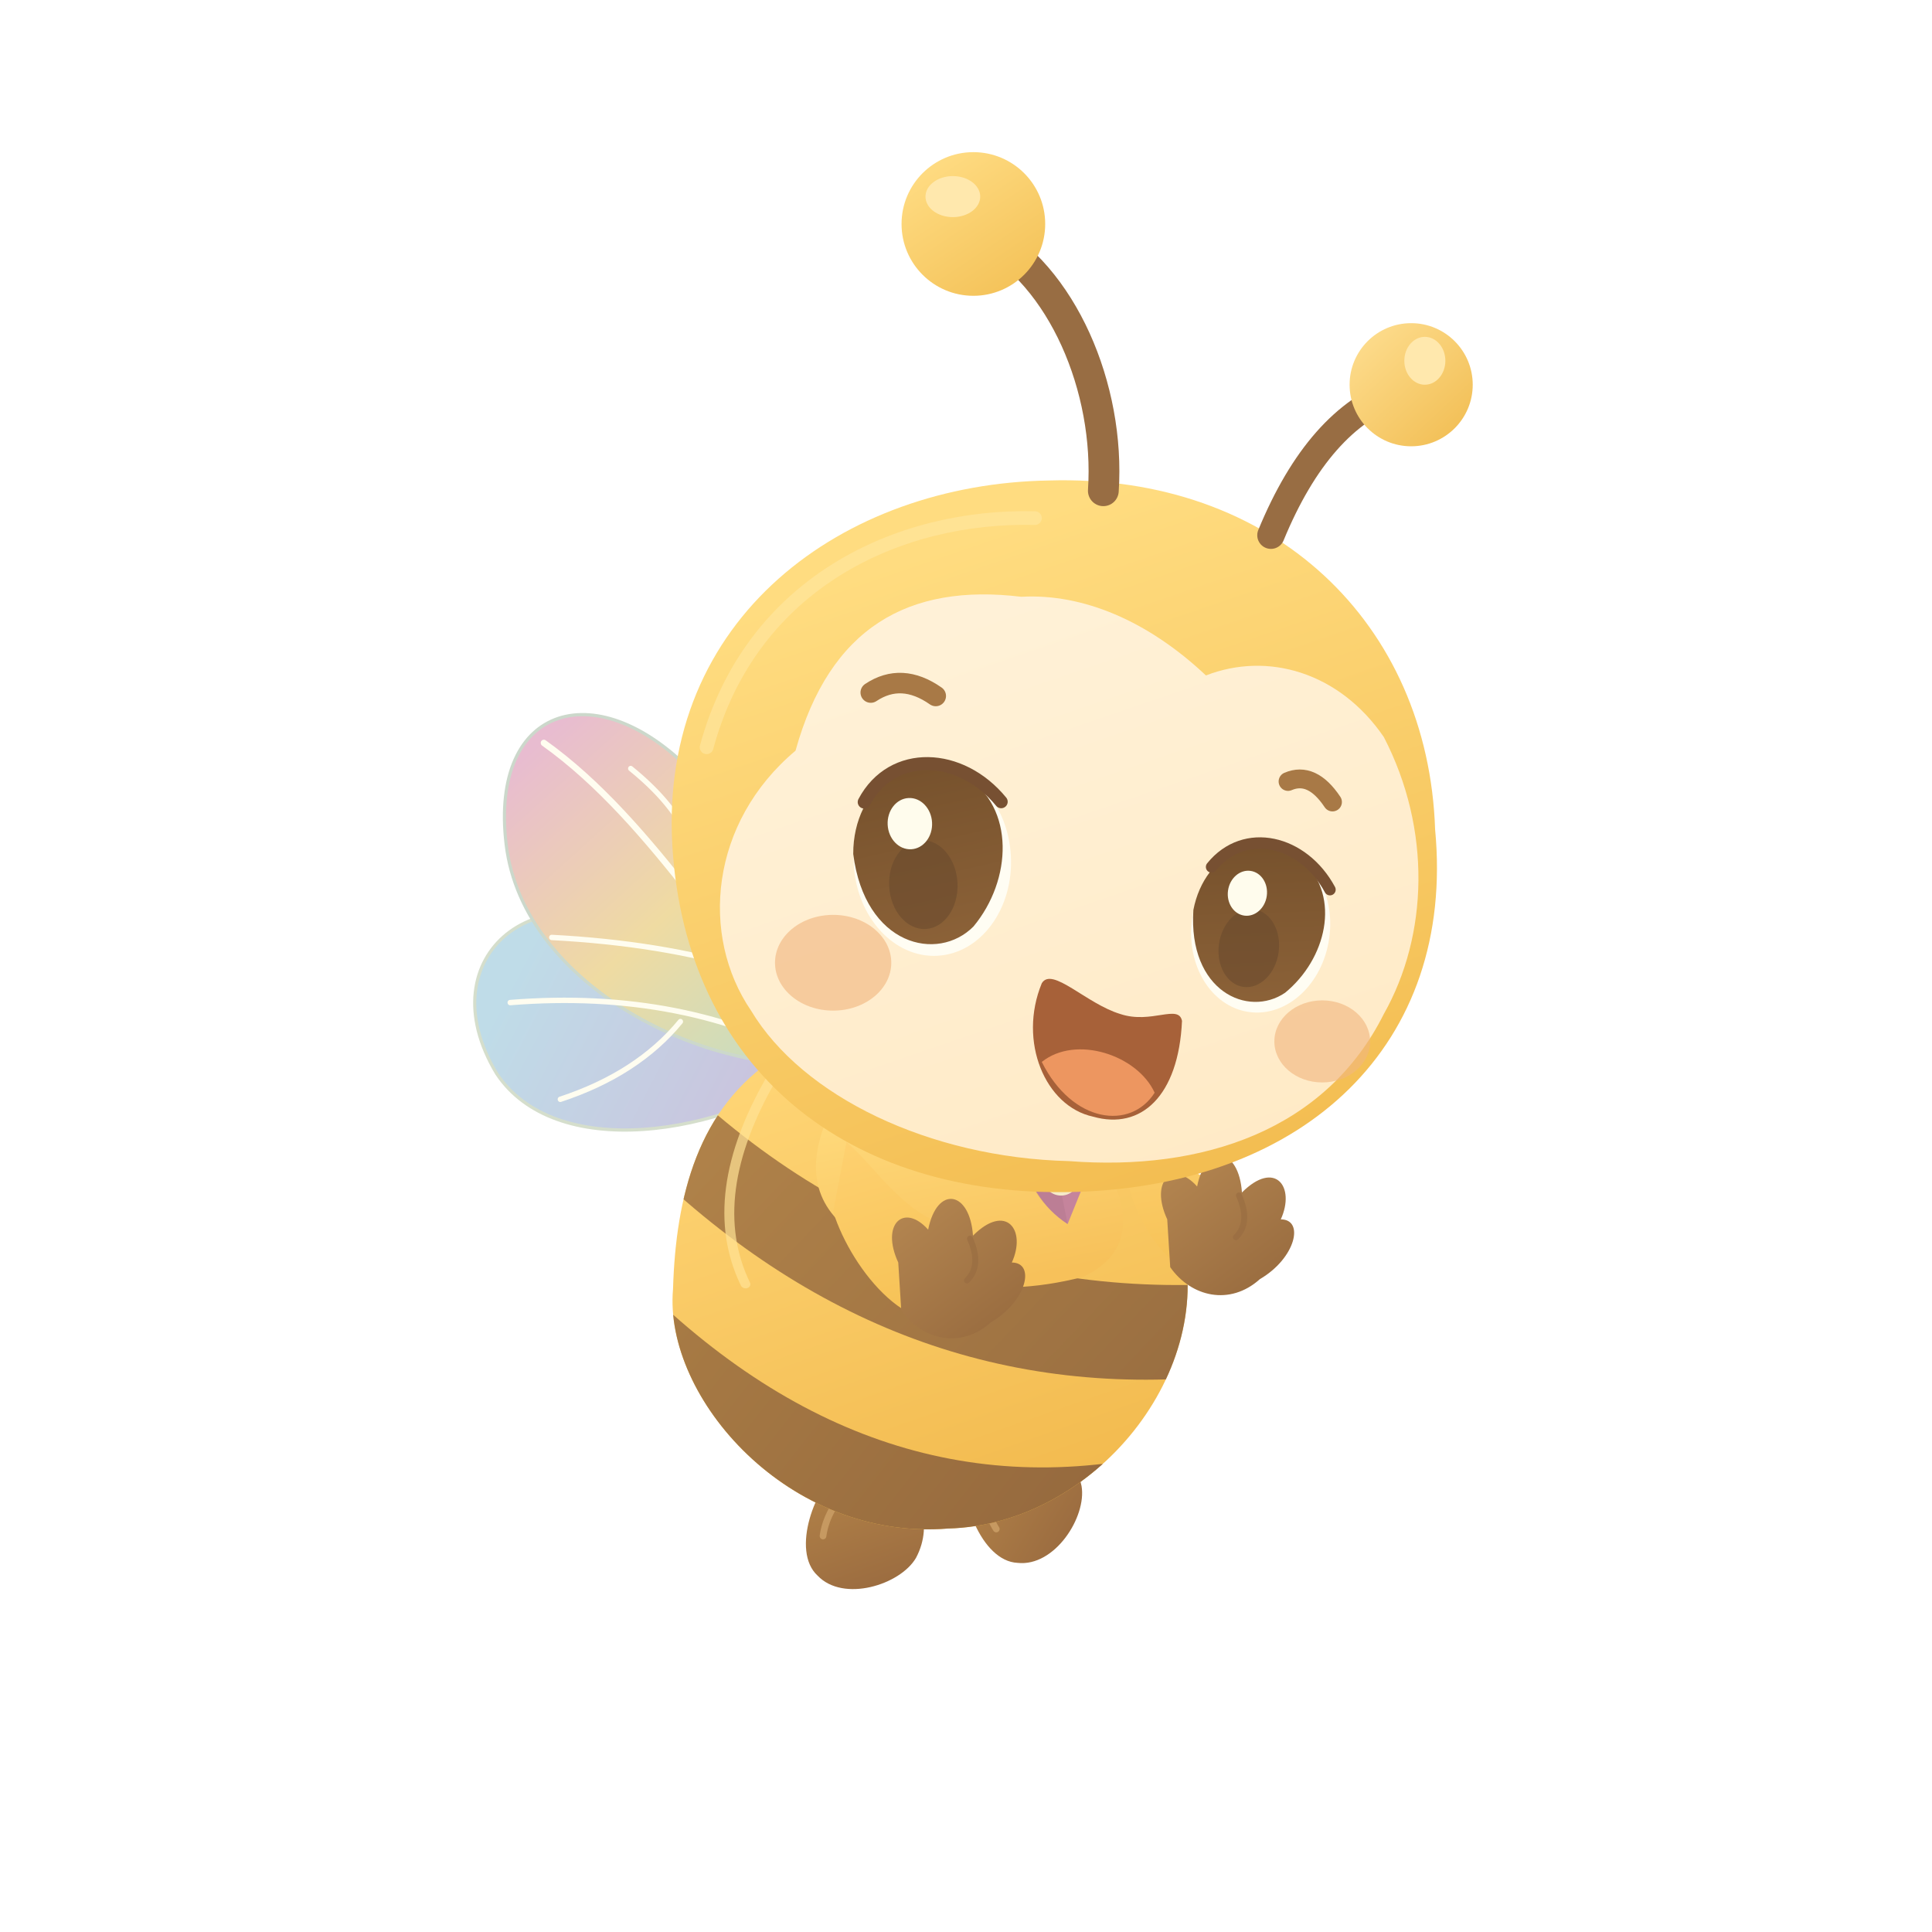
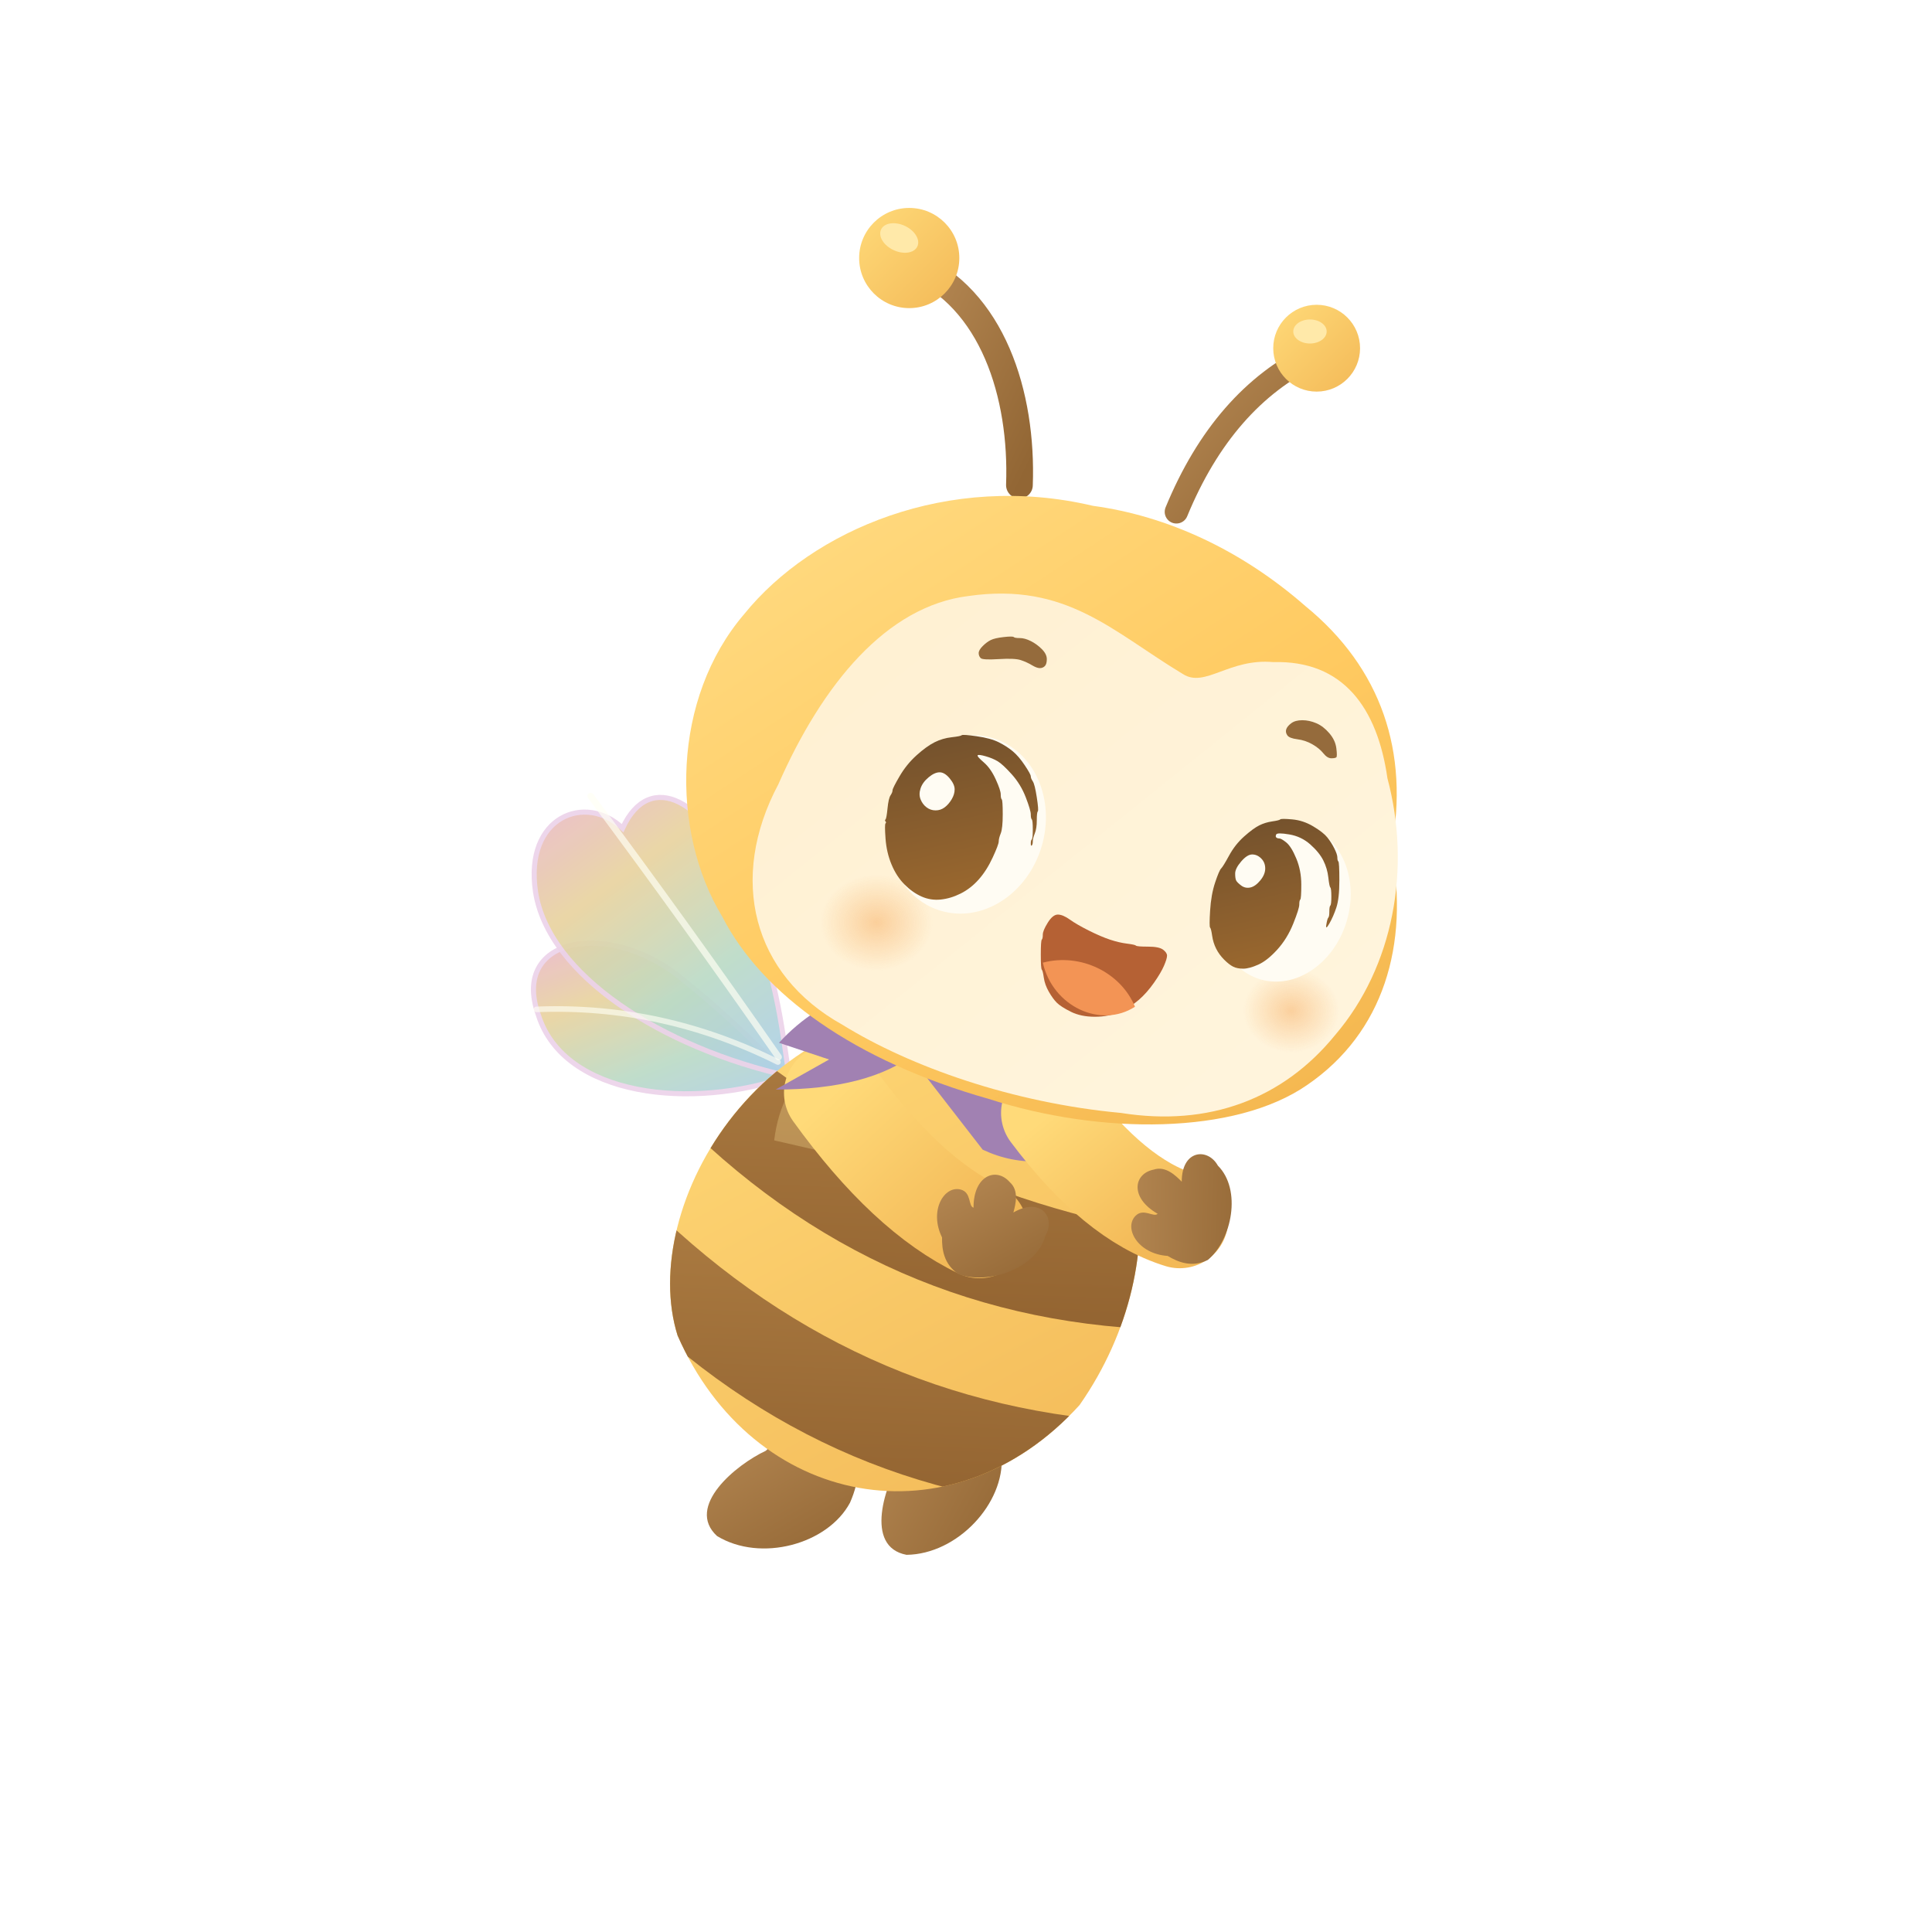
- <svg xmlns="http://www.w3.org/2000/svg" width="512" height="512" viewBox="0 0 512 512">
+ <svg xmlns="http://www.w3.org/2000/svg" viewBox="0 0 512 512" width="512" height="512">
  <defs>
-     <linearGradient id="paint-1" gradientUnits="userSpaceOnUse" x1="-135" y1="-72" x2="0" y2="20">
-       <stop offset="0" stop-color="#BFDCE8" />
-       <stop offset="1" stop-color="#CDBDDB" />
+     <linearGradient id="faceGold" x1=".1" y1="0" x2=".85" y2="1" gradientUnits="objectBoundingBox">
+       <stop stop-color="#FFDB82" />
+       <stop offset=".55" stop-color="#FFCA61" />
+       <stop offset="1" stop-color="#F4B750" />
    </linearGradient>
-     <linearGradient id="paint-2" gradientUnits="userSpaceOnUse" x1="-123" y1="-161" x2="-7" y2="2">
-       <stop offset="0" stop-color="#E8BCD0" />
-       <stop offset="0.5" stop-color="#EFDBA2" />
-       <stop offset="1" stop-color="#C0DCC6" />
+     <linearGradient id="faceCream" x1="0" y1="0" x2="1" y2="1">
+       <stop stop-color="#FFF0D1" />
+       <stop offset="1" stop-color="#FFF5DE" />
    </linearGradient>
-     <linearGradient id="paint-3" gradientUnits="userSpaceOnUse" x1="-135" y1="-72" x2="0" y2="20">
-       <stop offset="0" stop-color="#BFDCE8" />
-       <stop offset="1" stop-color="#CDBDDB" />
+     <radialGradient id="cheek">
+       <stop stop-color="#F7AF64" stop-opacity=".65" />
+       <stop offset="1" stop-color="#F7AF64" stop-opacity="0" />
+     </radialGradient>
+     <linearGradient id="eyeBrown" x1="0" y1="0" x2=".2" y2="1">
+       <stop stop-color="#71502D" />
+       <stop offset="1" stop-color="#99672E" />
    </linearGradient>
-     <linearGradient id="paint-4" gradientUnits="userSpaceOnUse" x1="-123" y1="-161" x2="-7" y2="2">
-       <stop offset="0" stop-color="#E8BCD0" />
-       <stop offset="0.5" stop-color="#EFDBA2" />
-       <stop offset="1" stop-color="#C0DCC6" />
+     <linearGradient id="bodyGold" x1="0" y1="0" x2="1" y2="1">
+       <stop stop-color="#FFDA79" />
+       <stop offset="1" stop-color="#F3B957" />
    </linearGradient>
-     <linearGradient id="paint-5" gradientUnits="userSpaceOnUse" x1="-10" y1="-17" x2="20" y2="20">
-       <stop offset="0" stop-color="#B28248" />
-       <stop offset="1" stop-color="#996A3F" />
+     <linearGradient id="stripeBrown" x1="0" y1="0" x2="1" y2="1">
+       <stop stop-color="#AC7C42" />
+       <stop offset="1" stop-color="#90612F" />
    </linearGradient>
-     <linearGradient id="paint-6" gradientUnits="userSpaceOnUse" x1="-10" y1="-17" x2="20" y2="20">
-       <stop offset="0" stop-color="#B28248" />
-       <stop offset="1" stop-color="#996A3F" />
+     <linearGradient id="handBrown" x1="0" y1="0" x2="1" y2="1">
+       <stop stop-color="#B78A55" />
+       <stop offset="1" stop-color="#926634" />
    </linearGradient>
-     <linearGradient id="paint-7" gradientUnits="userSpaceOnUse" x1="-55" y1="-75" x2="60" y2="88">
-       <stop offset="0" stop-color="#FFD677" />
-       <stop offset="1" stop-color="#F0B648" />
+     <linearGradient id="wing" x1="0" y1="0" x2="1" y2="1">
+       <stop stop-color="#ECD2E9" />
+       <stop offset="1" stop-color="#BAA3DA" />
    </linearGradient>
-     <clipPath id="clip-8">
-       <path d="M-62 -65 C-22 -97 50 -72 68 -34 C88 10 61 72 18 84 C-28 100 -74 60 -78 22 C-83 -10 -82 -42 -62 -65Z" />
-     </clipPath>
-     <linearGradient id="paint-9" gradientUnits="userSpaceOnUse" x1="-90" y1="-50" x2="80" y2="40">
-       <stop offset="0" stop-color="#B2844A" />
-       <stop offset="1" stop-color="#986D40" />
+     <linearGradient id="accessory" x1="0" y1="0" x2="1" y2="1">
+       <stop stop-color="#A181B2" />
+       <stop offset="1" stop-color="#A181B2" />
    </linearGradient>
-     <linearGradient id="paint-10" gradientUnits="userSpaceOnUse" x1="-95" y1="20" x2="70" y2="90">
-       <stop offset="0" stop-color="#AA7D45" />
-       <stop offset="1" stop-color="#93673D" />
+     <linearGradient id="page" x1="0" y1="0" x2="1" y2="1">
+       <stop stop-color="#FFFAE8" />
+       <stop offset="1" stop-color="#E4D8B6" />
    </linearGradient>
-     <linearGradient id="paint-11" gradientUnits="userSpaceOnUse" x1="0" y1="-70" x2="30" y2="-10">
-       <stop offset="0" stop-color="#FFDA7C" />
-       <stop offset="1" stop-color="#F7C15A" />
+     <linearGradient id="leaf" x1="0" y1="0" x2="1" y2="1">
+       <stop stop-color="#AEC889" />
+       <stop offset="1" stop-color="#6F9C67" />
    </linearGradient>
-     <linearGradient id="paint-12" gradientUnits="userSpaceOnUse" x1="0" y1="-20" x2="21" y2="50">
-       <stop offset="0" stop-color="#FFD374" />
-       <stop offset="1" stop-color="#F5BF51" />
+     <linearGradient id="pot" x1="0" y1="0" x2="1" y2="1">
+       <stop stop-color="#E7B384" />
+       <stop offset="1" stop-color="#C48F66" />
    </linearGradient>
-     <linearGradient id="paint-13" gradientUnits="userSpaceOnUse" x1="-15" y1="-20" x2="15" y2="20">
-       <stop offset="0" stop-color="#B38550" />
-       <stop offset="1" stop-color="#9A6D40" />
-     </linearGradient>
-     <linearGradient id="paint-14" gradientUnits="userSpaceOnUse" x1="0" y1="-20" x2="13" y2="45">
-       <stop offset="0" stop-color="#FFD374" />
-       <stop offset="1" stop-color="#F5BF51" />
-     </linearGradient>
-     <linearGradient id="paint-15" gradientUnits="userSpaceOnUse" x1="-15" y1="-20" x2="15" y2="20">
-       <stop offset="0" stop-color="#B38550" />
-       <stop offset="1" stop-color="#9A6D40" />
-     </linearGradient>
-     <linearGradient id="paint-16" gradientUnits="userSpaceOnUse" x1="0" y1="-100" x2="65" y2="90">
-       <stop offset="0" stop-color="#ACC68F" />
-       <stop offset="1" stop-color="#C5849C" />
-     </linearGradient>
-     <linearGradient id="paint-17" gradientUnits="userSpaceOnUse" x1="0" y1="-100" x2="65" y2="90">
-       <stop offset="0" stop-color="#FFDC80" />
-       <stop offset="1" stop-color="#F3BD51" />
-     </linearGradient>
-     <linearGradient id="paint-18" gradientUnits="userSpaceOnUse" x1="0" y1="-100" x2="65" y2="90">
-       <stop offset="0" stop-color="#FFF2D9" />
-       <stop offset="1" stop-color="#FFEAC6" />
-     </linearGradient>
-     <linearGradient id="paint-19" gradientUnits="userSpaceOnUse" x1="0" y1="-27" x2="9" y2="25">
-       <stop offset="0" stop-color="#77522D" />
-       <stop offset="1" stop-color="#8C6238" />
-     </linearGradient>
-     <linearGradient id="paint-20" gradientUnits="userSpaceOnUse" x1="0" y1="-27" x2="9" y2="25">
-       <stop offset="0" stop-color="#77522D" />
-       <stop offset="1" stop-color="#8C6238" />
-     </linearGradient>
-     <linearGradient id="paint-21" gradientUnits="userSpaceOnUse" x1="-50" y1="-98" x2="-20" y2="-53">
-       <stop offset="0" stop-color="#FFDC83" />
-       <stop offset="1" stop-color="#F2BE52" />
-     </linearGradient>
-     <linearGradient id="paint-22" gradientUnits="userSpaceOnUse" x1="22" y1="-64" x2="55" y2="-29">
-       <stop offset="0" stop-color="#FFE196" />
-       <stop offset="1" stop-color="#F2BF56" />
-     </linearGradient>
-     <linearGradient id="paint-23" gradientUnits="userSpaceOnUse" x1="0" y1="-29" x2="12" y2="38">
-       <stop offset="0" stop-color="#FFE19A" />
-       <stop offset="1" stop-color="#EDB044" />
+     <linearGradient id="wingMulti" x1="0" y1="0" x2="1" y2="1">
+       <stop stop-color="#E9B6CE" />
+       <stop offset=".32" stop-color="#E8D39F" />
+       <stop offset=".66" stop-color="#BBDAC6" />
+       <stop offset="1" stop-color="#ACCEEA" />
    </linearGradient>
  </defs>
-   <g id="actor" transform="translate(30.72 30.72) rotate(0) scale(0.88 0.88)">
-     <g id="actor0--wings" transform="translate(215 285) rotate(0) scale(1 1)">
-       <g id="actor0--wings0--wing-left" transform="translate(0 0) rotate(-6) scale(0.63 0.65)">
-         <path id="actor0--wings0--wing-left0--lower-wing" d="M0 0 C-57 30 -136 32 -159 -11 C-187 -69 -127 -105 -77 -64 C-40 -35 -15 -7 0 0Z" fill="url(#paint-1)" stroke="#D5DECC" stroke-width="1.5" stroke-linecap="round" stroke-linejoin="round" />
-         <path id="actor0--wings0--wing-left1--upper-wing" d="M0 0 C-57 1 -142 -49 -143 -116 C-144 -182 -90 -191 -49 -138 C-17 -98 4 -32 0 0Z" fill="url(#paint-2)" stroke="#CCD8CB" stroke-width="1.5" stroke-linecap="round" stroke-linejoin="round" />
-         <path d="M-3 -4 C-41 -49 -71 -119 -120 -161" fill="none" stroke="#FFFDF0" stroke-width="3" stroke-linecap="round" stroke-linejoin="round" />
-         <path d="M-35 -47 Q-74 -63 -126 -71 M-57 -84 Q-46 -112 -80 -145 M-5 0 Q-65 -41 -149 -43 M-69 -26 Q-92 -4 -130 4" fill="none" stroke="#FFFDF0" stroke-width="2.5" stroke-linecap="round" stroke-linejoin="round" />
+   <g id="character" transform="translate(256 256) scale(.885) translate(-256 -256)" data-theme="rainbow" data-stage="1">
+     <g id="wing-right" transform="translate(293 291) rotate(-6) scale(-0.45 0.45)">
+       <path d="M0 0 C-36 18-87 19-101-12 C-116-42-76-53-45-32 C-24-19-11-8 0 0Z" fill="url(#wingMulti)" opacity=".92" stroke="#ECD2E9" stroke-width="2" />
+       <path d="M0 0 C-51-5-99-28-108-60 C-116-89-93-101-77-89 C-69-114-45-103-30-75 C-10-42-5-18 0 0Z" fill="url(#wingMulti)" opacity=".92" stroke="#ECD2E9" stroke-width="2" />
+       <path d="M-5-7 Q-48-55-91-100" fill="none" stroke="#FFFFF4" stroke-width="2.6" stroke-linecap="round" stroke-linejoin="round" opacity=".68" />
+       <path d="M-5-5 Q-53-22-102-14" fill="none" stroke="#FFFFF4" stroke-width="2.2" stroke-linecap="round" stroke-linejoin="round" opacity=".64" />
+     </g>
+     <g id="wing-left" transform="translate(203 289) rotate(7) scale(0.76 0.76)">
+       <path d="M0 0 C-36 18-87 19-101-12 C-116-42-76-53-45-32 C-24-19-11-8 0 0Z" fill="url(#wingMulti)" opacity=".92" stroke="#ECD2E9" stroke-width="2" />
+       <path d="M0 0 C-51-5-99-28-108-60 C-116-89-93-101-77-89 C-69-114-45-103-30-75 C-10-42-5-18 0 0Z" fill="url(#wingMulti)" opacity=".92" stroke="#ECD2E9" stroke-width="2" />
+       <path d="M-5-7 Q-48-55-91-100" fill="none" stroke="#FFFFF4" stroke-width="2.6" stroke-linecap="round" stroke-linejoin="round" opacity=".68" />
+       <path d="M-5-5 Q-53-22-102-14" fill="none" stroke="#FFFFF4" stroke-width="2.2" stroke-linecap="round" stroke-linejoin="round" opacity=".64" />
+     </g>
+     <g id="feet">
+       <g id="foot-0" transform="translate(207 406.2) rotate(20)">
+         <path d="M-4-18 C9-21 18-10 17 5 C15 19-2 31-17 28 C-29 23-19 6-12-1Z" fill="url(#handBrown)" />
      </g>
-       <g id="actor0--wings1--wing-right" transform="translate(0 0) rotate(8) scale(-0.5 0.57)">
-         <path id="actor0--wings1--wing-right0--lower-wing" d="M0 0 C-57 30 -136 32 -159 -11 C-187 -69 -127 -105 -77 -64 C-40 -35 -15 -7 0 0Z" fill="url(#paint-3)" stroke="#D5DECC" stroke-width="1.5" stroke-linecap="round" stroke-linejoin="round" />
-         <path id="actor0--wings1--wing-right1--upper-wing" d="M0 0 C-57 1 -142 -49 -143 -116 C-144 -182 -90 -191 -49 -138 C-17 -98 4 -32 0 0Z" fill="url(#paint-4)" stroke="#CCD8CB" stroke-width="1.5" stroke-linecap="round" stroke-linejoin="round" />
-         <path d="M-3 -4 C-41 -49 -71 -119 -120 -161" fill="none" stroke="#FFFDF0" stroke-width="3" stroke-linecap="round" stroke-linejoin="round" />
-         <path d="M-35 -47 Q-74 -63 -126 -71 M-57 -84 Q-46 -112 -80 -145 M-5 0 Q-65 -41 -149 -43 M-69 -26 Q-92 -4 -130 4" fill="none" stroke="#FFFDF0" stroke-width="2.5" stroke-linecap="round" stroke-linejoin="round" />
+       <g id="foot-1" transform="translate(249 401.4) rotate(-12)">
+         <path d="M-4-18 C9-21 18-10 17 5 C15 19-2 31-17 28 C-29 23-19 6-12-1Z" fill="url(#handBrown)" />
      </g>
    </g>
-     <g id="actor1--foot-0" transform="translate(225 424) rotate(20) scale(0.84 0.84)">
-       <path d="M-14 -17 C-21 -7 -21 18 -9 23 C3 29 20 16 22 5 C24 -9 14 -20 2 -21Z" fill="url(#paint-5)" />
-       <path d="M-9 -12 Q-14 0 -12 9" fill="none" stroke="#C69961" stroke-width="2.4" stroke-linecap="round" stroke-linejoin="round" />
+     <g id="body" transform="translate(238 343) rotate(20)">
+       <defs>
+         <clipPath id="bodyClip">
+           <path d="M0 -80 C50.4 -80 77.76 -27.2 64.08 24.0 C42.48 76.8 -17.28 86.4 -56.16 45.6 C-80.64 13.6 -68.4 -61.6 0 -80Z" />
+         </clipPath>
+       </defs>
+       <path d="M0 -80 C50.4 -80 77.76 -27.2 64.08 24.0 C42.48 76.8 -17.28 86.4 -56.16 45.6 C-80.64 13.6 -68.4 -61.6 0 -80Z" fill="url(#bodyGold)" />
+       <g clip-path="url(#bodyClip)">
+         <path d="M-82 -48.0 Q0 -16.0 84 -36.0 L84 -7.2 Q0 22.4 -82 -17.6Z" fill="url(#stripeBrown)" />
+         <path d="M-82 9.6 Q0 48.8 84 22.4 L84 50.4 Q0 78.4 -82 37.6Z" fill="url(#stripeBrown)" />
+       </g>
+       <path d="M-48.96 -19.2 Q-56.16 -50.4 -18.72 -64.8 Q-35.28 -44.8 -36.0 -20.8Z" fill="#FFE59B" opacity=".28" />
    </g>
-     <g id="actor2--foot-1" transform="translate(272 415) rotate(-20) scale(0.84 0.84)">
-       <path d="M-14 -17 C-21 -7 -21 18 -9 23 C3 29 20 16 22 5 C24 -9 14 -20 2 -21Z" fill="url(#paint-6)" />
-       <path d="M-9 -12 Q-14 0 -12 9" fill="none" stroke="#C69961" stroke-width="2.4" stroke-linecap="round" stroke-linejoin="round" />
-     </g>
-     <g id="actor3--body" transform="translate(248 351) rotate(12) scale(1 0.86)">
-       <path id="actor3--body0--abdomen" d="M-62 -65 C-22 -97 50 -72 68 -34 C88 10 61 72 18 84 C-28 100 -74 60 -78 22 C-83 -10 -82 -42 -62 -65Z" fill="url(#paint-7)" />
-       <g id="actor3--body1--stripes" transform="translate(0 0) rotate(0) scale(1 1)" clip-path="url(#clip-8)">
-         <path d="M-105 -62 Q-12 15 93 -23 L91 11 Q-5 48 -97 -21Z" fill="url(#paint-9)" />
-         <path d="M-99 14 Q-9 88 76 43 L63 74 Q-24 116 -84 55Z" fill="url(#paint-10)" />
-       </g>
-       <path opacity="0.7" d="M-62 -58 Q-75 -12 -57 15" fill="none" stroke="#FFE395" stroke-width="3" stroke-linecap="round" stroke-linejoin="round" />
-       <path d="M-40 -61 Q0 -80 43 -50 Q59 -27 42 -12 Q2 11 -33 -13 Q-51 -26 -40 -61Z" fill="url(#paint-11)" />
-     </g>
-     <g id="actor4--arm-left" transform="translate(229 318) rotate(0) scale(1 1)">
-       <path d="M-9 -9 C-0.65 -2 7.54 12 21 16 Q38 29 27 42 C11.76 53 -7.33 30 -13 12 Z" fill="url(#paint-12)" />
-       <g id="actor4--arm-left1--palm" transform="translate(21 30) rotate(0) scale(0.9 0.9)">
-         <path d="M-16 -3 C-22 -16 -14 -23 -6 -14 C-3 -29 8 -27 9 -12 C20 -23 27 -14 22 -3 C30 -3 27 10 15 17 C5 26 -8 23 -15 13Z" fill="url(#paint-13)" />
-         <path opacity="0.55" d="M8 -11 Q12 -2 7 3" fill="none" stroke="#956A3F" stroke-width="2" stroke-linecap="round" stroke-linejoin="round" />
+     <g id="arm-left">
+       <path d="M216 294 Q238.0 324.5 260 335" fill="none" stroke="url(#bodyGold)" stroke-width="29" stroke-linecap="round" stroke-linejoin="round" />
+       <g transform="translate(260 335) rotate(15) scale(0.85)">
+         <path d="M-12 6 C-19-2-16-12-10-12 C-6-12-6-7-4-7 C-7-18 0-23 6-19 C10-17 10-12 10-9 C18-17 25-11 23-4 C23 8 8 18-3 17 C-9 15-11 10-12 6Z" fill="url(#handBrown)" />
      </g>
    </g>
-     <g id="actor5--arm-right" transform="translate(318 310) rotate(0) scale(1 1)">
-       <path d="M-9 -9 C-3.45 -3 1.62 7 13 11 Q30 24 19 37 C7.28 48 -9.49 28 -13 12 Z" fill="url(#paint-14)" />
-       <g id="actor5--arm-right1--palm" transform="translate(13 25) rotate(0) scale(0.9 0.9)">
-         <path d="M-16 -3 C-22 -16 -14 -23 -6 -14 C-3 -29 8 -27 9 -12 C20 -23 27 -14 22 -3 C30 -3 27 10 15 17 C5 26 -8 23 -15 13Z" fill="url(#paint-15)" />
-         <path opacity="0.55" d="M8 -11 Q12 -2 7 3" fill="none" stroke="#956A3F" stroke-width="2" stroke-linecap="round" stroke-linejoin="round" />
+     <g id="theme-scarf" transform="translate(272 275)">
+       <path d="M-49-13 Q-6 10 45-10 L26 34 Q6 44-11 36Z" fill="#A181B2" />
+       <path d="M-47-12 Q-62-7-72 4 L-57 9-73 18 Q-45 18-31 7Z" fill="#A181B2" />
+       <ellipse cx="7" cy="15" rx="12" ry="13" fill="#FFF0C7" />
+       <path d="M-1 18 Q7 2 15 18" fill="none" stroke="#D595AE" stroke-width="3" stroke-linecap="round" stroke-linejoin="round" />
+       <path d="M2 18 Q7 8 12 18" fill="none" stroke="#9FC3C2" stroke-width="2.4" stroke-linecap="round" stroke-linejoin="round" />
+     </g>
+     <g id="arm-right">
+       <path d="M281 300 Q300.5 326.0 320 332" fill="none" stroke="url(#bodyGold)" stroke-width="29" stroke-linecap="round" stroke-linejoin="round" />
+       <g transform="translate(320 332) rotate(-45) scale(0.85)">
+         <path d="M-12 6 C-19-2-16-12-10-12 C-6-12-6-7-4-7 C-7-18 0-23 6-19 C10-17 10-12 10-9 C18-17 25-11 23-4 C23 8 8 18-3 17 C-9 15-11 10-12 6Z" fill="url(#handBrown)" />
      </g>
    </g>
-     <g id="actor6--scarf" transform="translate(280 306) rotate(0) scale(0.66 0.66)">
-       <path d="M-36 -10 Q-2 3 35 -11 L23 10 Q-7 22 -34 3Z" fill="#C5849C" />
-       <path d="M-12 7 L25 5 L10 42 Q-7 31 -12 7Z" fill="#C5849C" />
-       <path opacity="0.05" d="M-12 7 Q-9 29 10 42 L4 12Z" fill="#000000" />
-       <g id="actor6--scarf3--theme-badge" transform="translate(0 0) rotate(0) scale(1 1)">
-         <path d="M -2 19 C -2 13.477 2.029 9 7 9 C 11.971 9 16 13.477 16 19 C 16 24.523 11.971 29 7 29 C 2.029 29 -2 24.523 -2 19 Z" fill="#F5EAC9" />
-         <g transform="translate(9 23) rotate(15) scale(0.13 0.13)">
-           <path d="M0 0 C-32 -12 -45 -53 -30 -78 C7 -75 30 -34 0 0Z" fill="url(#paint-16)" />
-           <path d="M0 -2 Q-7 -35 -28 -69" fill="none" stroke="#D6E2B5" stroke-width="2.5" stroke-linecap="round" stroke-linejoin="round" />
-         </g>
+     <g id="antennae">
+       <path d="M272 112 C273 85 264 56 240 46" fill="none" stroke="url(#handBrown)" stroke-width="8" stroke-linecap="round" stroke-linejoin="round" />
+       <path d="M319 120 Q333 86 360 73" fill="none" stroke="url(#handBrown)" stroke-width="7" stroke-linecap="round" stroke-linejoin="round" />
+       <ellipse cx="239" cy="44" rx="15" ry="15" fill="url(#bodyGold)" />
+       <ellipse cx="236" cy="38" rx="6" ry="4" fill="#FFE9A9" transform="rotate(25 236 38)" />
+       <ellipse cx="361" cy="71" rx="13" ry="13" fill="url(#bodyGold)" />
+       <ellipse cx="359" cy="66" rx="5" ry="3.6" fill="#FFE9A9" />
+     </g>
+     <g id="head" transform="translate(285 210) rotate(0) scale(0.6) translate(-638 -434)">
+       <g transform="translate(13 9)">
+         <path d="M640 272 C568 255 500 284 466 326 C430 368 429 434 455 477 C475 516 521 549 588 568 C644 586 711 586 747 561 C785 535 798 491 789 443 C798 395 784 353 746 322 C714 294 677 277 640 272Z" fill="url(#faceGold)" />
+         <path d="M483 411 C505 361 537 322 578 317 C627 310 650 335 685 356 C696 363 708 348 730 350 C765 349 782 373 787 408 C799 453 790 502 761 536 C735 568 698 582 654 575 C600 570 549 552 515 531 C470 506 458 458 483 411Z" fill="url(#faceCream)" />
      </g>
+       <ellipse cx="545" cy="489" rx="28" ry="24" fill="url(#cheek)" opacity=".8" />
+       <ellipse cx="752" cy="533" rx="24" ry="21" fill="url(#cheek)" opacity=".8" />
+       <ellipse cx="590" cy="440" rx="39" ry="45" transform="rotate(17 590 440)" fill="#FFFCF3" />
+       <ellipse cx="748" cy="479" rx="33" ry="40" transform="rotate(17 748 479)" fill="#FFFCF3" />
+       <path d="M571 416.5Q574 414 576.5 414Q579 414 581.5 417Q584 420 584 422.5Q584 425 582.5 427.5Q581 430 579 431.5Q577 433 574.5 433Q572 433 570 431.5Q568 430 567 427.5Q566 425 567 422Q568 419 571 416.5ZM606 399Q602 397 595 396Q588 395 587.5 395.5Q587 396 582.5 396.5Q578 397 574 399Q570 401 565 405.5Q560 410 556.5 416Q553 422 553 423Q553 424 552 425.5Q551 427 550.5 432Q550 437 549.5 437.5Q549 438 549.5 438.5Q550 439 549.5 439.5Q549 440 549.5 447Q550 454 552.5 460Q555 466 559 470Q563 474 567.5 476Q572 478 577 477.5Q582 477 587 474.5Q592 472 596 467.5Q600 463 603 456.5Q606 450 606 448.5Q606 447 607 444.5Q608 442 608 435Q608 428 607.5 427.5Q607 427 607 425Q607 423 604.5 417.5Q602 412 598.5 409Q595 406 595.5 405.5Q596 405 599.5 406Q603 407 605.5 408.5Q608 410 612.5 415Q617 420 619.5 426.5Q622 433 622 435Q622 437 622.5 437.5Q623 438 623 442.5Q623 447 622.5 447.5Q622 448 622 449.5Q622 451 622.5 450.5Q623 450 623 448.5Q623 447 624 444.5Q625 442 625 438Q625 434 625.5 433.5Q626 433 625 426.5Q624 420 623 418.5Q622 417 622 416Q622 415 619 410.5Q616 406 613 403.5Q610 401 606 399Z" fill="url(#eyeBrown)" fill-rule="evenodd" />
+       <path d="M732.5 455Q735 455 737 457Q739 459 739 462Q739 465 736.5 468Q734 471 731.5 471.5Q729 472 727 470.5Q725 469 724.5 468Q724 467 724 464.5Q724 462 727 458.5Q730 455 732.5 455ZM763 441Q758 438 752.5 437.5Q747 437 746.5 437.5Q746 438 742.5 438.5Q739 439 736 440.5Q733 442 728.5 446Q724 450 721 455.5Q718 461 717 462Q716 463 714 469Q712 475 711.5 483Q711 491 711.5 491.5Q712 492 712.5 495.5Q713 499 714.5 502Q716 505 718.5 507.5Q721 510 723 511Q725 512 728 512Q731 512 735.5 510Q740 508 745 502.5Q750 497 753 489.5Q756 482 756 480Q756 478 756.5 477.5Q757 477 757 470Q757 463 754.5 457Q752 451 749.5 449Q747 447 746 447Q745 447 744.5 446.5Q744 446 744.5 445Q745 444 751 445Q757 446 761.5 450Q766 454 768 458Q770 462 770.5 466.5Q771 471 771.5 471.5Q772 472 772 476Q772 480 771.5 480.5Q771 481 771 483.5Q771 486 770.5 486.5Q770 487 769.5 490Q769 493 771 489.5Q773 486 774.5 481.5Q776 477 776 468Q776 459 775.5 458.5Q775 458 775 456.5Q775 455 773.5 452Q772 449 770 446.5Q768 444 763 441Z" fill="url(#eyeBrown)" fill-rule="evenodd" />
+       <path d="M598 351Q596 353 596 354.5Q596 356 597 357Q598 358 606 357.5Q614 357 617 358Q620 359 622.5 360.5Q625 362 626.5 362Q628 362 629 361Q630 360 630 357.5Q630 355 627.5 352.5Q625 350 622 348.5Q619 347 616.5 347Q614 347 613.5 346.5Q613 346 608.5 346.5Q604 347 602 348Q600 349 598 351Z" fill="#956B3C" />
+       <path d="M752 389.5Q750 391 749.5 392.5Q749 394 750 395.5Q751 397 755 397.5Q759 398 762.5 400Q766 402 768 404.5Q770 407 772 407Q774 407 774.5 406.5Q775 406 774.5 402Q774 398 771 394.5Q768 391 764.5 389.5Q761 388 757.5 388Q754 388 752 389.5Z" fill="#956B3C" />
+       <path d="M630.5 489Q628 493 628 495Q628 497 627.5 497.5Q627 498 627 505Q627 512 627.5 512.5Q628 513 628.5 516.5Q629 520 631 523.5Q633 527 635 529Q637 531 642 533.5Q647 536 654 536Q661 536 666.5 533.5Q672 531 676 527.5Q680 524 683.5 519Q687 514 688.5 510.5Q690 507 690 505.5Q690 504 688 502.5Q686 501 680.5 501Q675 501 674.5 500.5Q674 500 670 499.5Q666 499 661.5 497.5Q657 496 651 493Q645 490 641.5 487.5Q638 485 635.5 485Q633 485 630.5 489Z" fill="#B56134" fill-rule="evenodd" />
+       <path d="M628 509 C647 504 667 514 674 531 C657 542 633 531 628 509Z" fill="#F39455" />
    </g>
-     <g id="actor7--head" transform="translate(285 220) rotate(0) scale(1.03 1.03)">
-       <path id="actor7--head0--head-shell" d="M-114 0 C-118 -67 -64 -106 -4 -107 C62 -109 107 -65 109 -5 C115 58 71 99 4 101 C-63 103 -110 65 -114 0Z" fill="url(#paint-17)" />
-       <path opacity="0.7" d="M-104 -29 C-91 -77 -48 -97 -8 -96" fill="none" stroke="#FFE59D" stroke-width="4" stroke-linecap="round" stroke-linejoin="round" />
-       <path id="actor7--head2--face-mask" d="M-78 -28 C-68 -64 -45 -77 -12 -73 C6 -74 25 -66 42 -50 C60 -57 81 -51 94 -32 C108 -5 107 26 94 49 C77 83 41 95 2 92 C-39 91 -76 73 -91 48 C-106 26 -103 -7 -78 -28Z" fill="url(#paint-18)" />
-       <path opacity="0.61" d="M -84 34 C -84 26.268 -76.389 20 -67 20 C -57.611 20 -50 26.268 -50 34 C -50 41.732 -57.611 48 -67 48 C -76.389 48 -84 41.732 -84 34 Z" fill="#F1B67E" />
-       <path opacity="0.61" d="M 62 57 C 62 50.373 68.268 45 76 45 C 83.732 45 90 50.373 90 57 C 90 63.627 83.732 69 76 69 C 68.268 69 62 63.627 62 57 Z" fill="#F1B67E" />
-       <g id="actor7--head5--eyes" transform="translate(0 0) rotate(0) scale(1 1)">
-         <g id="actor7--head5--eyes0--eye-left" transform="translate(-38 4) rotate(-3) scale(1 1)">
-           <path d="M -23 0 C -23 -15.464 -12.703 -28 0 -28 C 12.703 -28 23 -15.464 23 0 C 23 15.464 12.703 28 0 28 C -12.703 28 -23 15.464 -23 0 Z" fill="#FFFDF3" />
-           <path d="M-23 -3 C-22 -23 -4 -34 11 -24 C25 -14 23 7 11 20 C0 30 -21 24 -23 -3Z" fill="url(#paint-19)" />
-           <path opacity="0.52" d="M -13 7 C -13 -0.18 -8.523 -6 -3 -6 C 2.523 -6 7 -0.18 7 7 C 7 14.18 2.523 20 -3 20 C -8.523 20 -13 14.18 -13 7 Z" fill="#65472D" />
-           <path d="M -12.5 -11 C -12.5 -15.142 -9.59 -18.5 -6 -18.5 C -2.41 -18.5 0.5 -15.142 0.5 -11 C 0.5 -6.858 -2.41 -3.5 -6 -3.5 C -9.59 -3.5 -12.5 -6.858 -12.5 -11 Z" fill="#FFFCED" />
-           <path d="M-19 -18 C-10 -33 10 -31 21 -16" fill="none" stroke="#775032" stroke-width="3.8" stroke-linecap="round" stroke-linejoin="round" />
-         </g>
-         <g id="actor7--head5--eyes1--eye-right" transform="translate(58 24) rotate(8) scale(0.88 0.88)">
-           <path d="M -23 0 C -23 -15.464 -12.703 -28 0 -28 C 12.703 -28 23 -15.464 23 0 C 23 15.464 12.703 28 0 28 C -12.703 28 -23 15.464 -23 0 Z" fill="#FFFDF3" />
-           <path d="M-23 -3 C-22 -23 -4 -34 11 -24 C25 -14 23 7 11 20 C0 30 -21 24 -23 -3Z" fill="url(#paint-20)" />
-           <path opacity="0.52" d="M -13 7 C -13 -0.18 -8.523 -6 -3 -6 C 2.523 -6 7 -0.18 7 7 C 7 14.18 2.523 20 -3 20 C -8.523 20 -13 14.18 -13 7 Z" fill="#65472D" />
-           <path d="M -12.5 -11 C -12.5 -15.142 -9.59 -18.5 -6 -18.5 C -2.41 -18.5 0.5 -15.142 0.5 -11 C 0.5 -6.858 -2.41 -3.5 -6 -3.5 C -9.59 -3.5 -12.5 -6.858 -12.5 -11 Z" fill="#FFFCED" />
-           <path d="M-19 -18 C-10 -33 10 -31 21 -16" fill="none" stroke="#775032" stroke-width="3.8" stroke-linecap="round" stroke-linejoin="round" />
-         </g>
-       </g>
-       <path d="M-56 -45 Q-47 -51 -37 -44" fill="none" stroke="#A87946" stroke-width="6" stroke-linecap="round" stroke-linejoin="round" />
-       <path d="M66 -19 Q73 -22 79 -13" fill="none" stroke="#A87946" stroke-width="5.5" stroke-linecap="round" stroke-linejoin="round" />
-       <path id="actor7--head8--mouth" d="M-6 40 C-3 35 7 46 17 49 C26 52 34 46 35 51 C34 73 23 83 9 79 C-5 76 -13 57 -6 40Z" fill="#A76139" />
-       <path d="M-6 63 C4 55 22 61 27 72 C20 83 3 81 -6 63Z" fill="#ED9660" />
-       <g id="actor7--head10--antenna-left" transform="translate(12 -104) rotate(0) scale(1 1)">
-         <path d="M0 0 C2 -30 -12 -63 -35 -75" fill="none" stroke="#986D43" stroke-width="9" stroke-linecap="round" stroke-linejoin="round" />
-         <path d="M -59 -78 C -59 -89.598 -49.598 -99 -38 -99 C -26.402 -99 -17 -89.598 -17 -78 C -17 -66.402 -26.402 -57 -38 -57 C -49.598 -57 -59 -66.402 -59 -78 Z" fill="url(#paint-21)" />
-         <path d="M -52 -86 C -52 -89.314 -48.418 -92 -44 -92 C -39.582 -92 -36 -89.314 -36 -86 C -36 -82.686 -39.582 -80 -44 -80 C -48.418 -80 -52 -82.686 -52 -86 Z" fill="#FFE8AD" />
-       </g>
-       <g id="actor7--head11--antenna-right" transform="translate(61 -91) rotate(0) scale(1 1)">
-         <path d="M0 0 Q14 -34 37 -42" fill="none" stroke="#986D43" stroke-width="8" stroke-linecap="round" stroke-linejoin="round" />
-         <path d="M 23 -44 C 23 -53.941 31.059 -62 41 -62 C 50.941 -62 59 -53.941 59 -44 C 59 -34.059 50.941 -26 41 -26 C 31.059 -26 23 -34.059 23 -44 Z" fill="url(#paint-22)" />
-         <path d="M 39 -51 C 39 -54.866 41.686 -58 45 -58 C 48.314 -58 51 -54.866 51 -51 C 51 -47.134 48.314 -44 45 -44 C 41.686 -44 39 -47.134 39 -51 Z" fill="#FFE8AD" />
-       </g>
-     </g>
-     <g id="actor8--nectar" opacity="0" transform="translate(318 359) rotate(0) scale(0.68 0.68)">
-       <path d="M0 -29 C-8 -17 -26 0 -25 15 C-24 31 -12 38 0 37 C17 37 29 25 27 10 C25 -5 9 -21 0 -29Z" fill="url(#paint-23)" />
-       <path d="M-6 -9 C-12 0 -18 7 -15 16 C-12 21 -7 17 -7 12 C-7 5 -3 -1 -6 -9Z" fill="#FFF0BF" />
-     </g>
+     <g id="theme-prop" />
  </g>
</svg>
